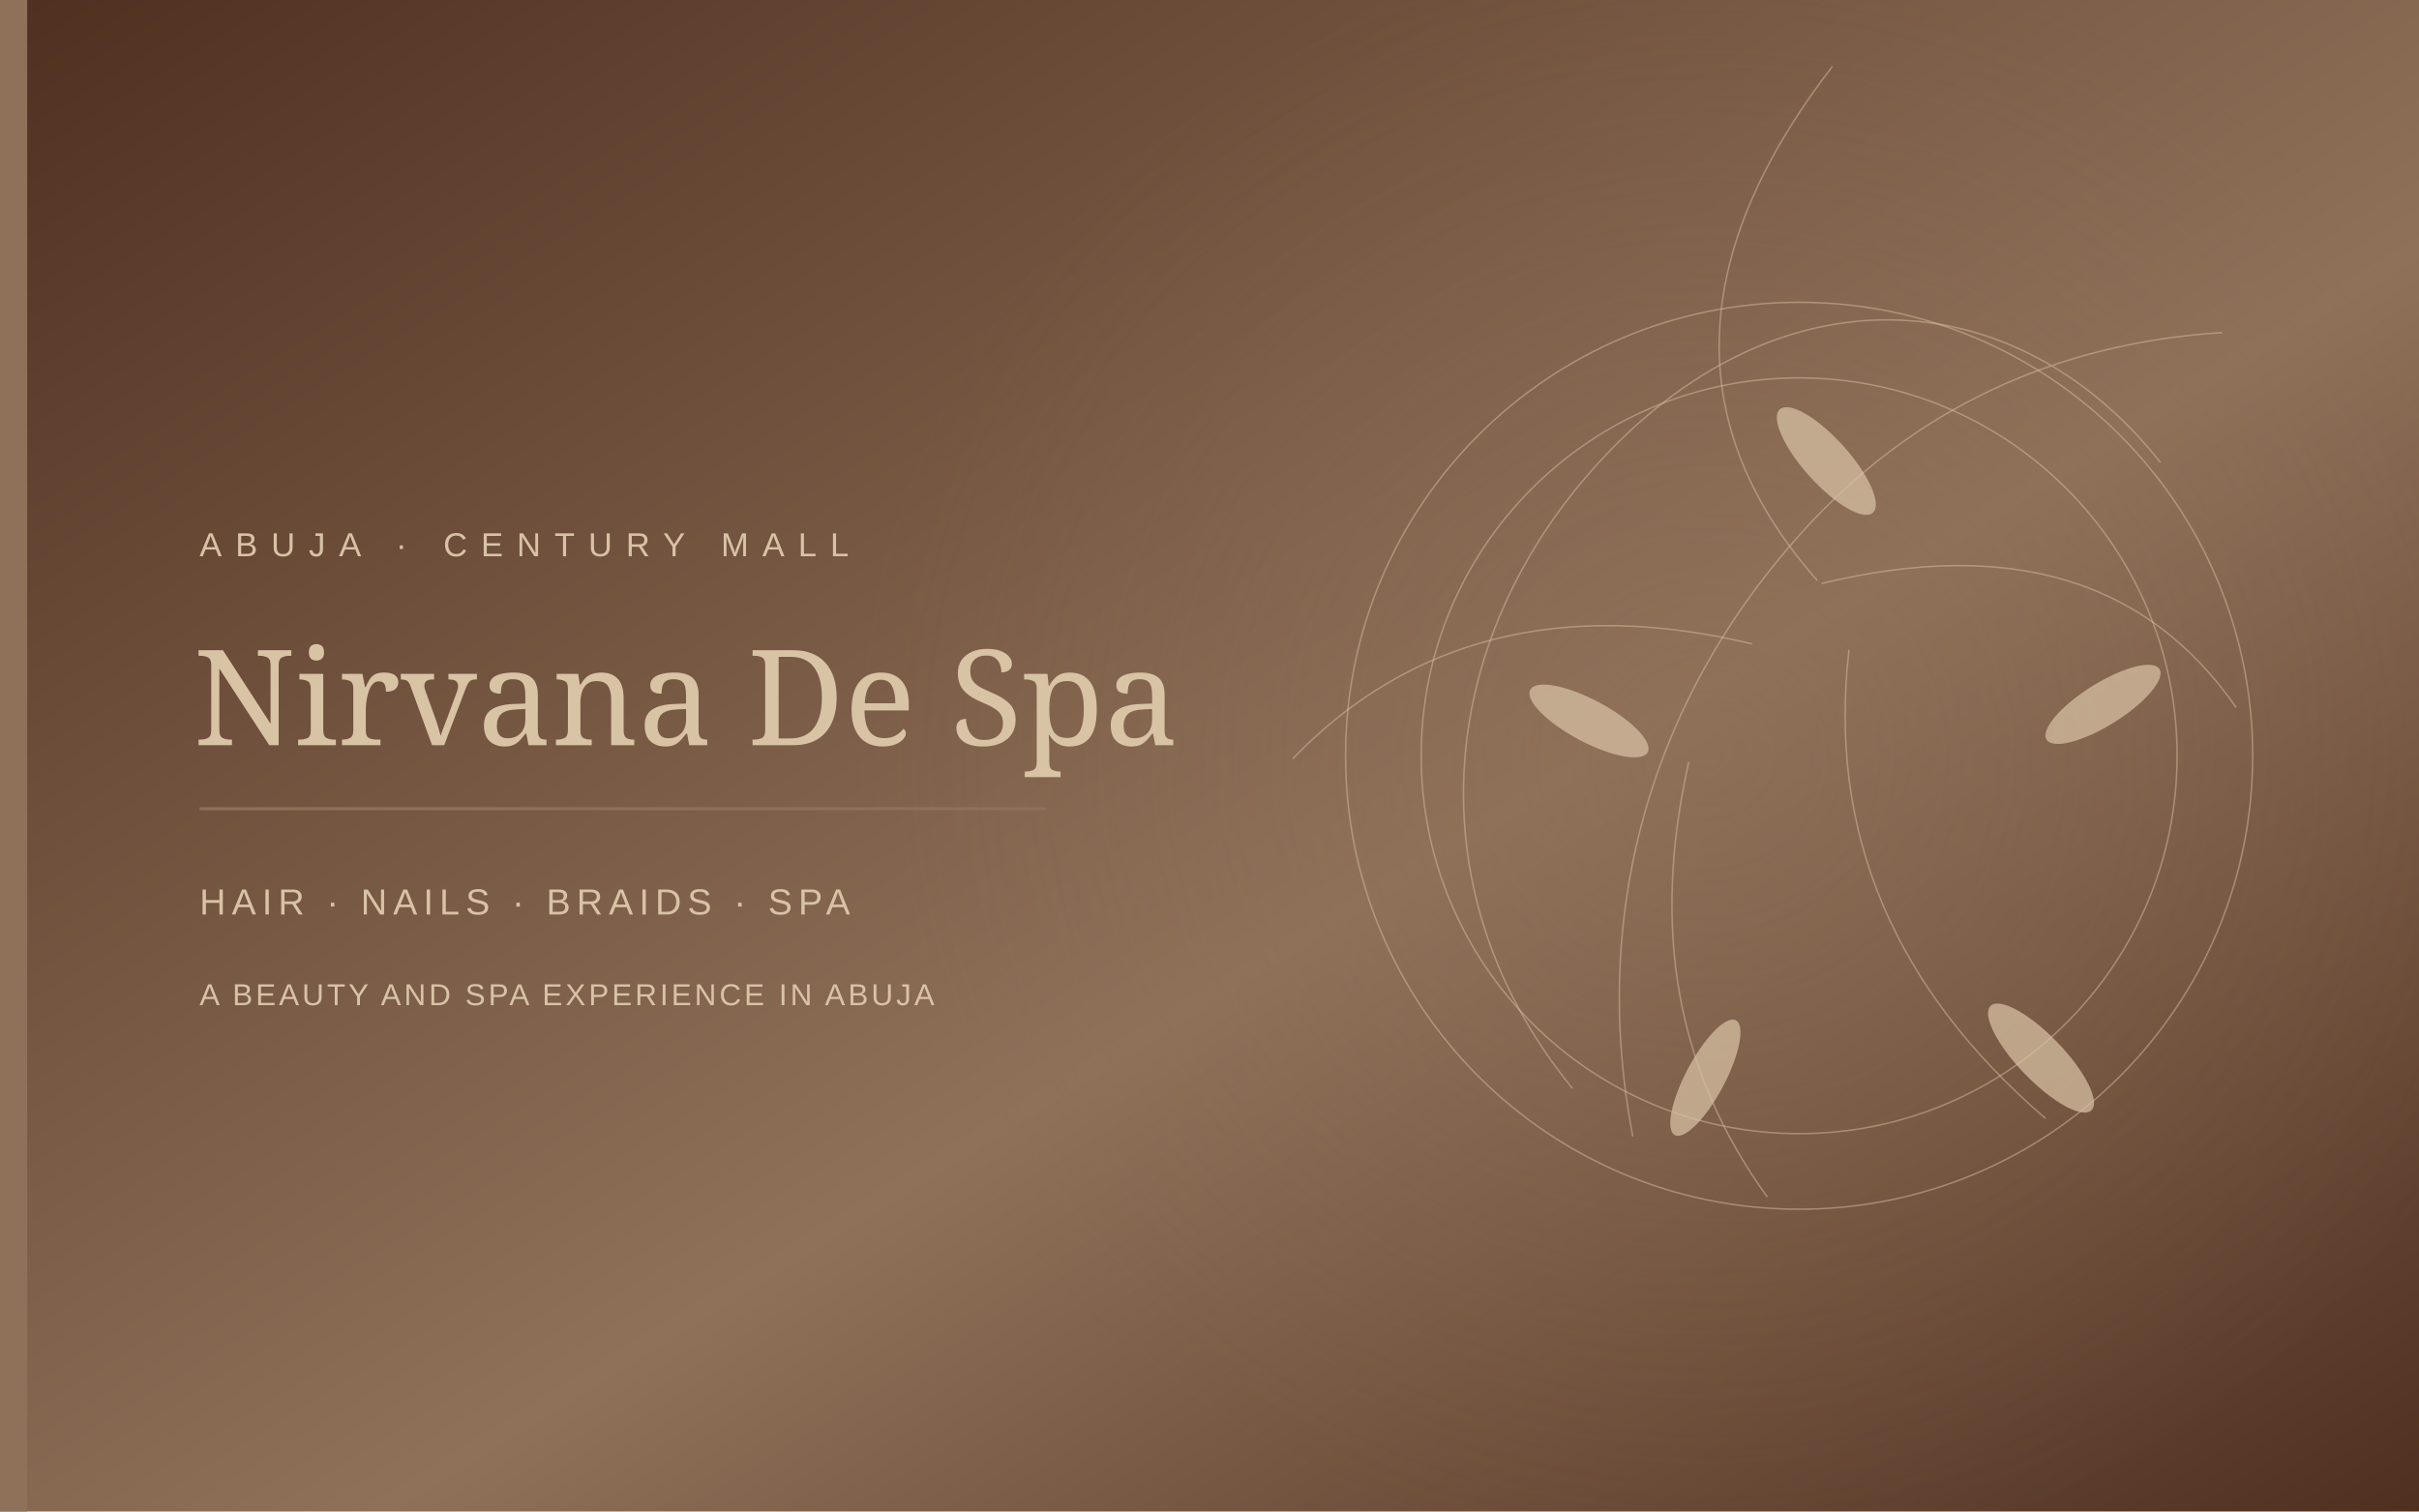
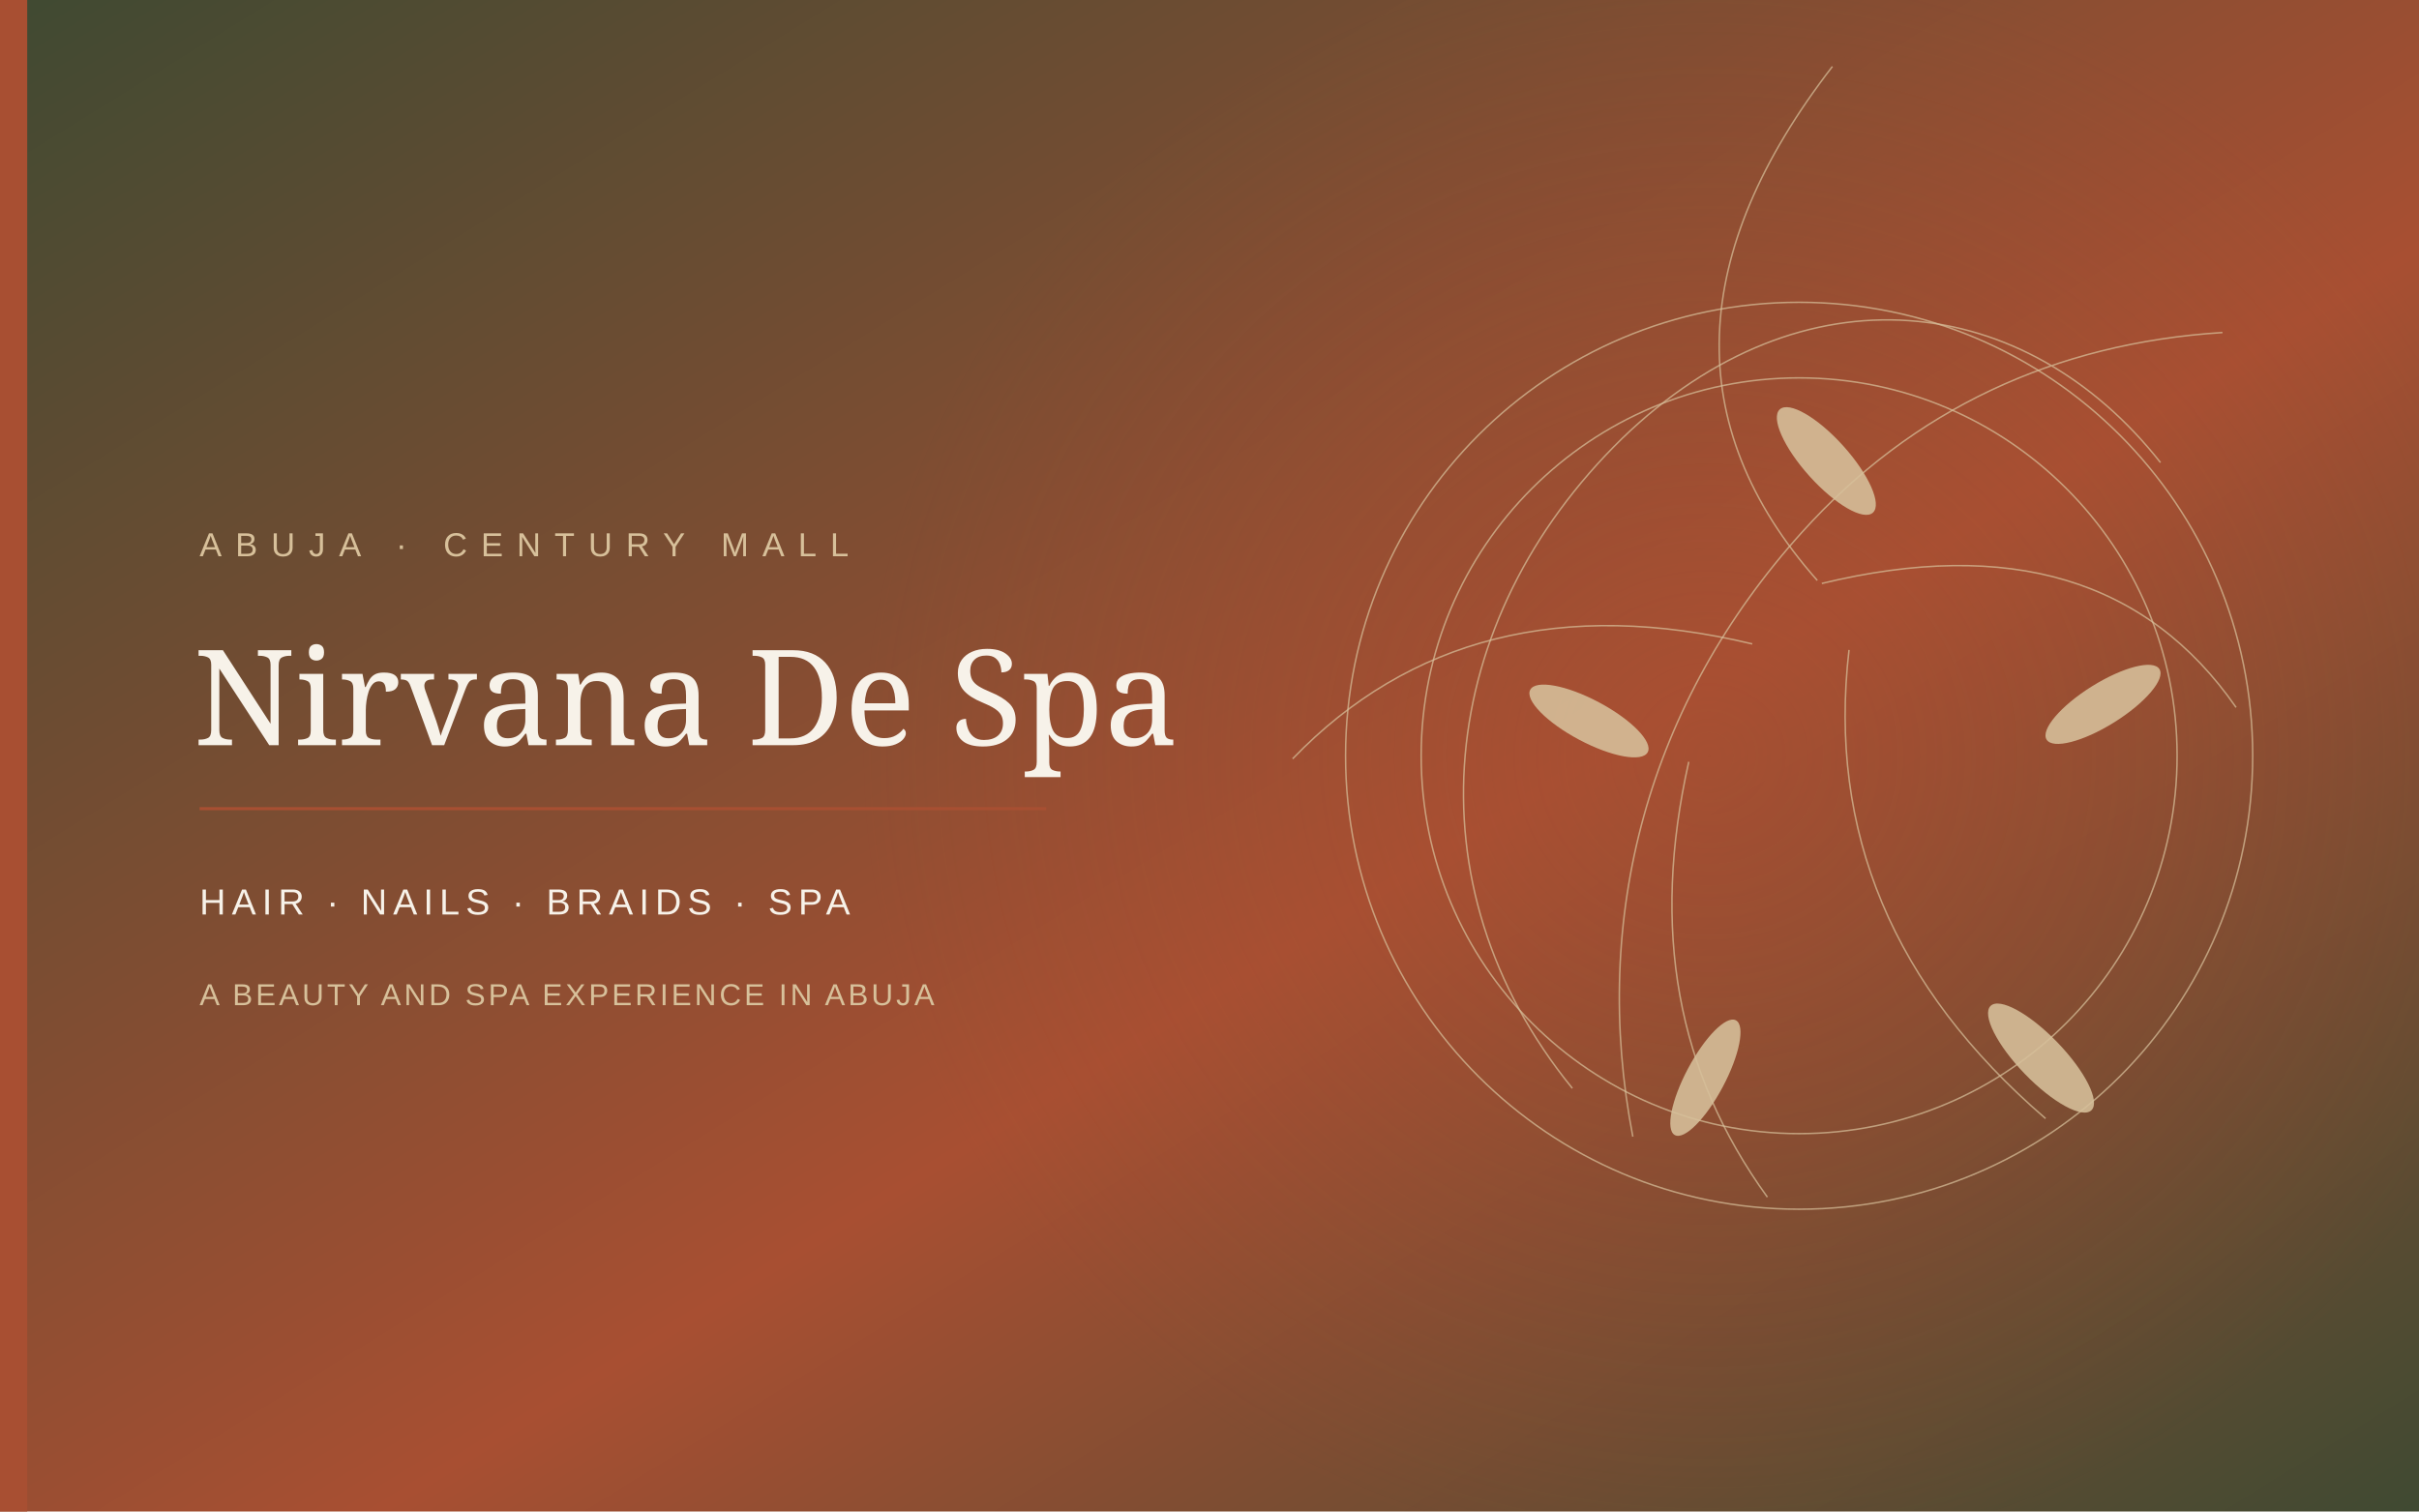
<svg xmlns="http://www.w3.org/2000/svg" viewBox="0 0 1600 1000" role="img" aria-labelledby="title description">
  <defs>
    <linearGradient id="background" x1="0" y1="0" x2="1" y2="1">
-       <stop stop-color="#4f3020" />
-       <stop offset=".58" stop-color="#8f7058" />
-       <stop offset="1" stop-color="#4f3020" />
+       <stop stop-color="#3f4a32" />
+       <stop offset=".58" stop-color="#a84f32" />
+       <stop offset="1" stop-color="#3f4a32" />
    </linearGradient>
    <radialGradient id="glow">
-       <stop stop-color="#8f7058" stop-opacity=".45" />
-       <stop offset="1" stop-color="#8f7058" stop-opacity="0" />
+       <stop stop-color="#a84f32" stop-opacity=".45" />
+       <stop offset="1" stop-color="#a84f32" stop-opacity="0" />
    </radialGradient>
  </defs>
  <rect width="1600" height="1000" fill="url(#background)" />
  <ellipse cx="1130" cy="500" rx="560" ry="540" fill="url(#glow)" />
-   <g fill="none" stroke="#d8c3a5" stroke-opacity=".48">
+   <g fill="none" stroke="#d7c09a" stroke-opacity=".72">
    <circle cx="1190" cy="500" r="300" stroke-width="1" />
    <circle cx="1190" cy="500" r="250" stroke-width="1" />
    <path d="M1040 720c-110-135-90-310 33-430 120-116 267-97 356 16M1080 752c-28-145 10-287 112-400 73-81 167-125 278-132" />
    <path d="M1202 384c-91-103-85-217 10-340M1205 386c124-30 215-3 274 82M1159 426c-125-30-227-4-304 76M1223 430c-14 120 29 223 130 310M1117 504c-25 111-8 205 52 288" />
  </g>
-   <g fill="#d8c3a5" fill-opacity=".72">
+   <g fill="#d7c09a" fill-opacity=".88">
    <ellipse cx="1208" cy="305" rx="15" ry="46" transform="rotate(-42 1208 305)" />
    <ellipse cx="1391" cy="466" rx="14" ry="44" transform="rotate(58 1391 466)" />
    <ellipse cx="1051" cy="477" rx="14" ry="44" transform="rotate(-62 1051 477)" />
    <ellipse cx="1350" cy="700" rx="15" ry="48" transform="rotate(-44 1350 700)" />
    <ellipse cx="1128" cy="713" rx="13" ry="43" transform="rotate(28 1128 713)" />
  </g>
-   <path d="M0 0h18v1000H0z" fill="#8f7058" />
-   <text x="132" y="368" fill="#d8c3a5" font-family="Arial,sans-serif" font-size="22" letter-spacing="9">ABUJA · CENTURY MALL</text>
-   <text x="128" y="493" fill="#d8c3a5" font-family="Georgia,serif" font-size="88">Nirvana De Spa</text>
-   <path d="M132 535h560" stroke="#8f7058" stroke-width="2" />
-   <text x="132" y="605" fill="#d8c3a5" font-family="Arial,sans-serif" font-size="24" letter-spacing="4">HAIR · NAILS · BRAIDS · SPA</text>
-   <text x="132" y="665" fill="#d8c3a5" font-family="Arial,sans-serif" font-size="20" letter-spacing="2">A BEAUTY AND SPA EXPERIENCE IN ABUJA</text>
+   <path d="M0 0h18v1000H0z" fill="#a84f32" />
+   <text x="132" y="368" fill="#d7c09a" font-family="Arial,sans-serif" font-size="22" letter-spacing="9">ABUJA · CENTURY MALL</text>
+   <text x="128" y="493" fill="#f7f2e9" font-family="Georgia,serif" font-size="88">Nirvana De Spa</text>
+   <path d="M132 535h560" stroke="#a84f32" stroke-width="2" />
+   <text x="132" y="605" fill="#f7f2e9" font-family="Arial,sans-serif" font-size="24" letter-spacing="4">HAIR · NAILS · BRAIDS · SPA</text>
+   <text x="132" y="665" fill="#d7c09a" font-family="Arial,sans-serif" font-size="20" letter-spacing="2">A BEAUTY AND SPA EXPERIENCE IN ABUJA</text>
</svg>
